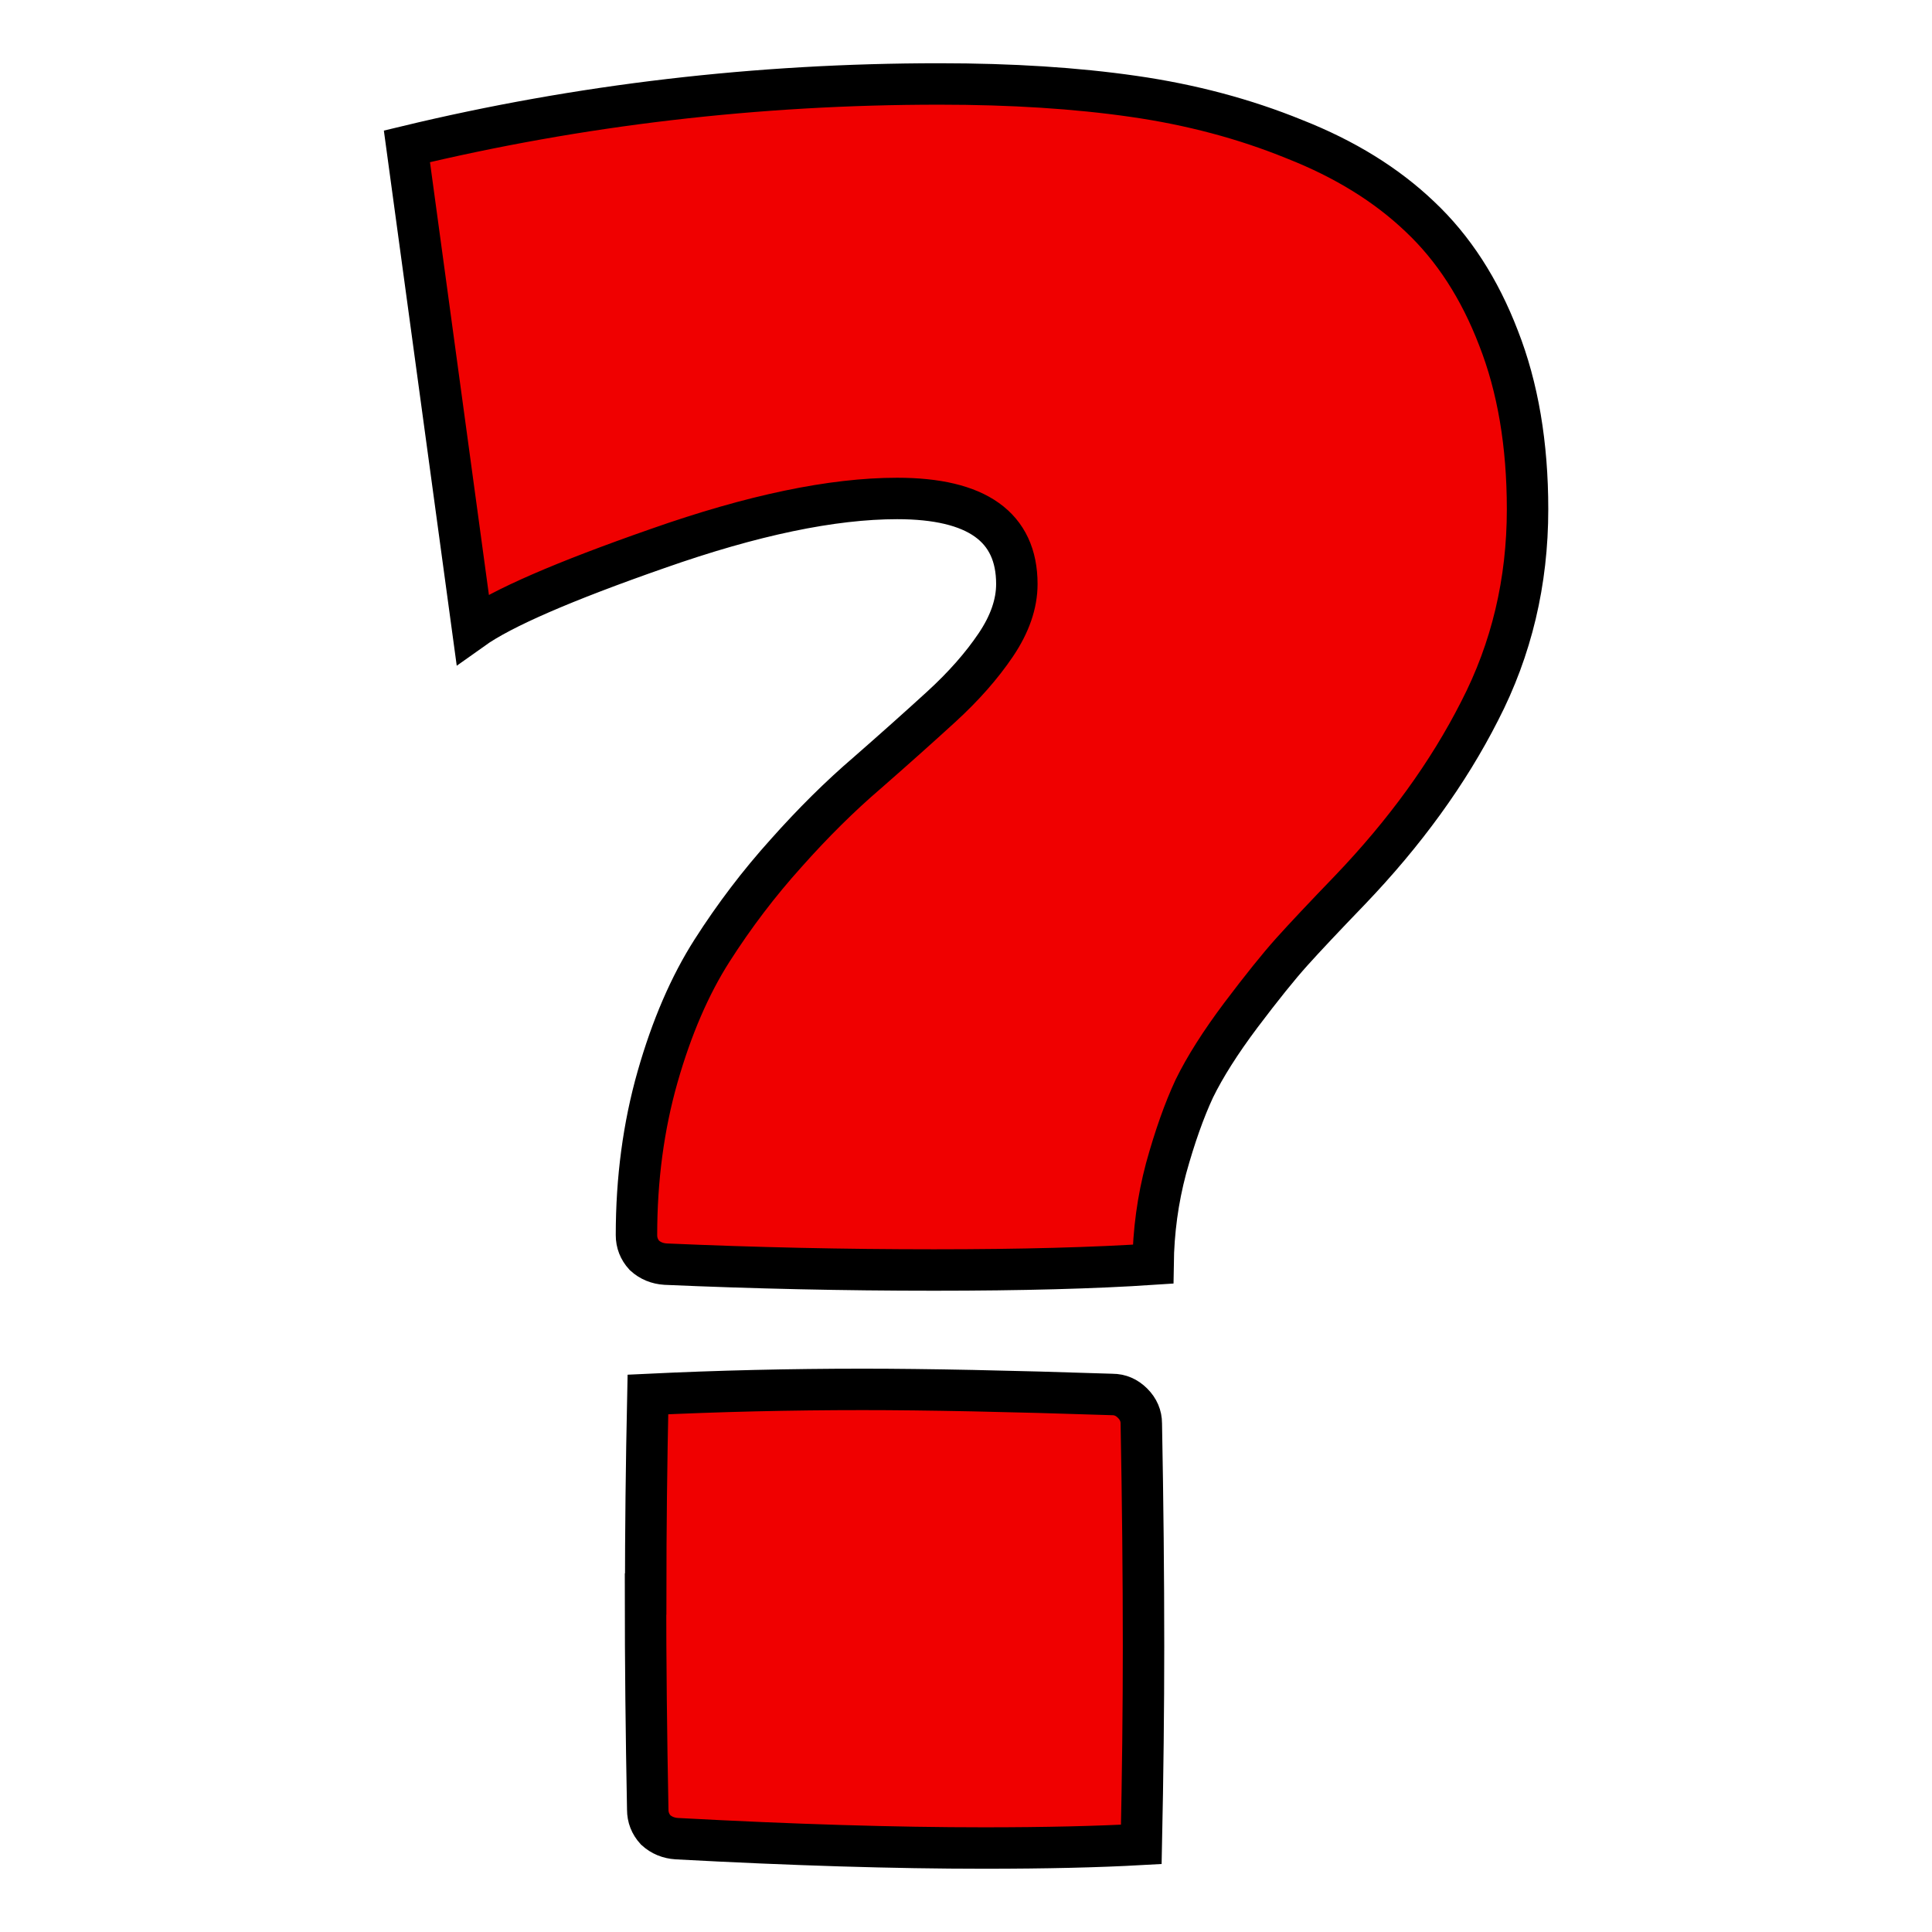
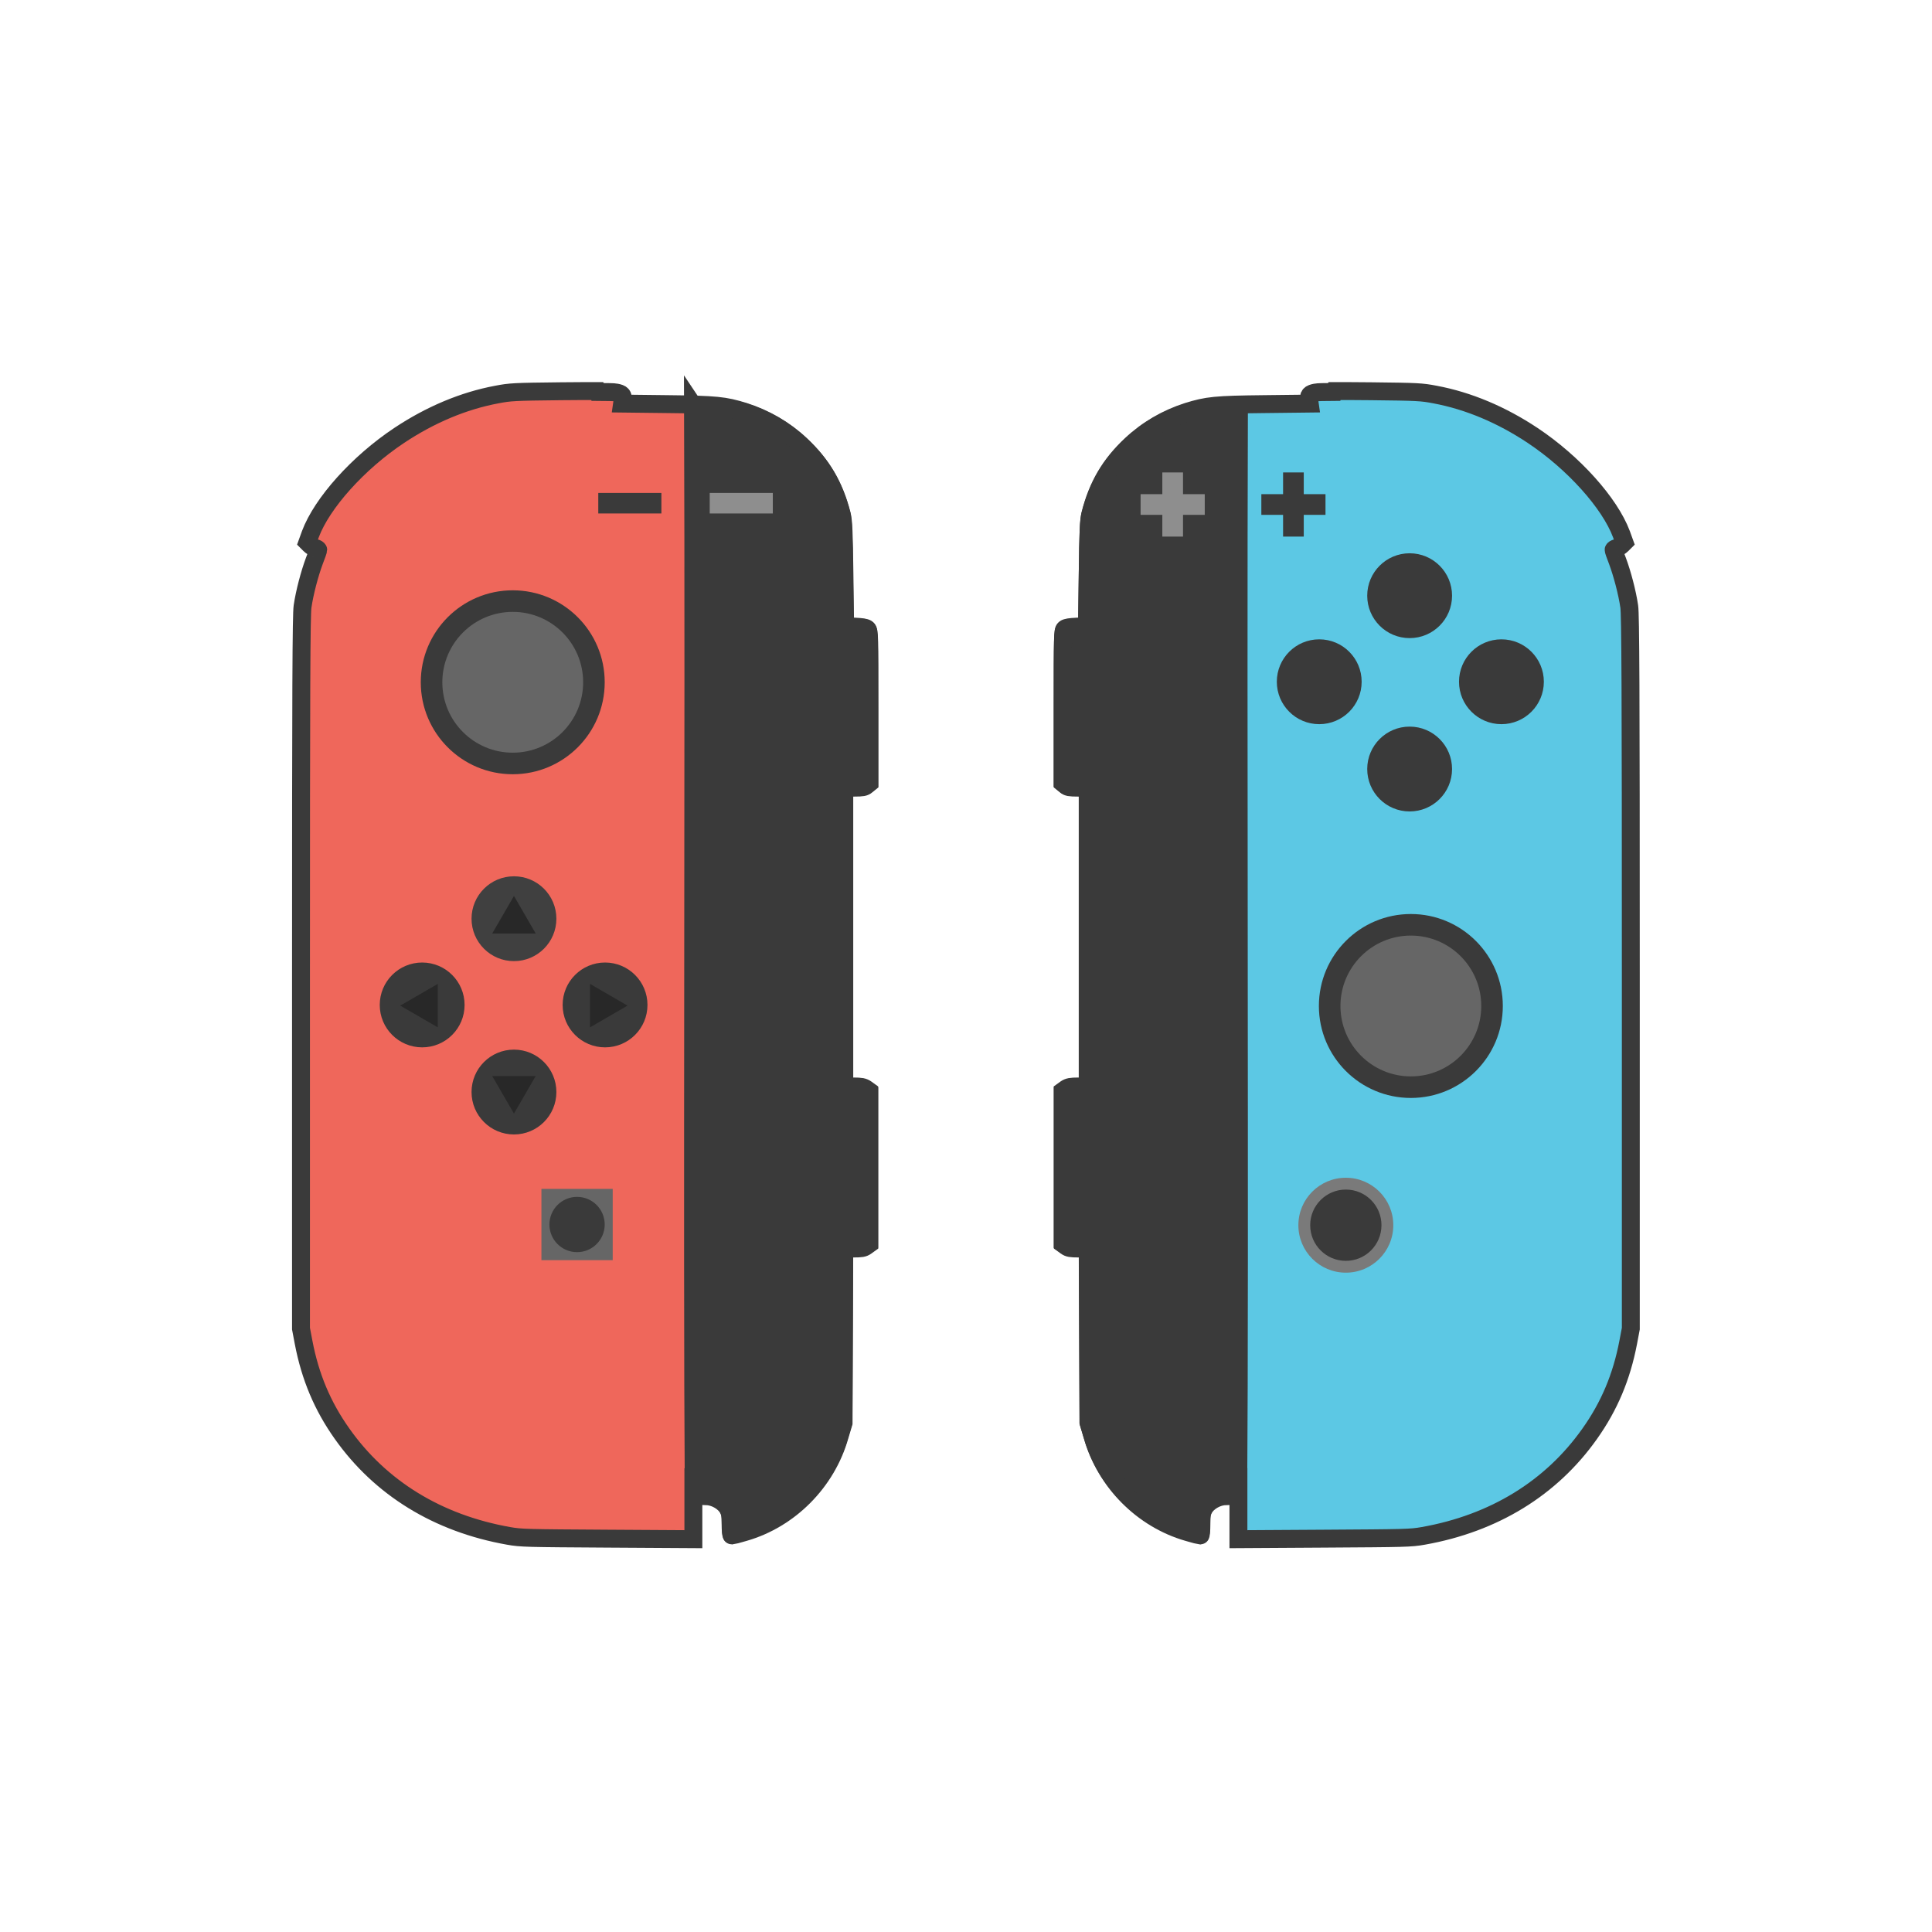
<svg xmlns="http://www.w3.org/2000/svg" width="42" height="42" viewBox="0 0 11.113 11.113" version="1.1" id="svg4925">
  <defs id="defs4919" />
  <g id="layer1" transform="translate(0,-285.8875)">
-     <g aria-label="?" style="font-style:normal;font-variant:normal;font-weight:normal;font-stretch:normal;font-size:18.723px;line-height:1.25;font-family:Digitalt;-inkscape-font-specification:Digitalt;letter-spacing:0px;word-spacing:0px;fill:#f00000;fill-opacity:1;stroke:#000000;stroke-width:0.261;stroke-miterlimit:4;stroke-dasharray:none;stroke-opacity:1" id="text4825" transform="matrix(0.913161,0,0,0.913161,1.938809,25.3087)">
-       <path d="m 1.944,295.4 q 0,-0.599 0.014,-1.257 0.667,-0.032 1.353,-0.032 0.603,0 1.572,0.032 0.073,0 0.128,0.055 0.055,0.055 0.055,0.128 0.014,0.741 0.014,1.403 0,0.59 -0.014,1.248 -0.411,0.023 -0.992,0.023 -0.841,0 -1.934,-0.059 -0.078,-0.005 -0.133,-0.055 -0.05,-0.055 -0.05,-0.128 -0.014,-0.718 -0.014,-1.358 z m -1.504,-9.119 q 1.632,-0.393 3.355,-0.393 0.681,0 1.221,0.078 0.544,0.078 1.015,0.27 0.475,0.187 0.791,0.489 0.315,0.297 0.494,0.763 0.183,0.466 0.183,1.079 0,0.686 -0.302,1.271 -0.297,0.585 -0.818,1.129 -0.242,0.251 -0.366,0.389 -0.123,0.137 -0.32,0.398 -0.192,0.256 -0.293,0.462 -0.096,0.206 -0.178,0.503 -0.078,0.293 -0.082,0.603 -0.553,0.037 -1.38,0.037 -0.85,0 -1.691,-0.037 -0.078,-0.005 -0.133,-0.055 -0.05,-0.055 -0.05,-0.128 0,-0.53 0.133,-0.997 0.133,-0.466 0.343,-0.795 0.21,-0.329 0.466,-0.613 0.256,-0.288 0.512,-0.507 0.256,-0.224 0.466,-0.416 0.21,-0.192 0.343,-0.389 0.133,-0.197 0.133,-0.384 0,-0.539 -0.754,-0.539 -0.613,0 -1.508,0.315 -0.891,0.311 -1.166,0.507 z" style="fill:#f00000;fill-opacity:1;stroke:#000000;stroke-width:0.261;stroke-miterlimit:4;stroke-dasharray:none;stroke-opacity:1" id="path4827" />
+     <g id="g5555" transform="translate(-0.02566855,-1.3888992e-6)">
+       <g transform="translate(-3.789783)" id="g5517">
+         <path style="fill:#5cc8e4;fill-opacity:1;stroke:#3a3a3a;stroke-width:0.103;stroke-miterlimit:4;stroke-dasharray:none;stroke-opacity:1" d="m 11.49,288.142 c -0.057,3.7e-4 -0.097,9.4e-4 -0.105,0.003 -0.035,0.006 -0.044,0.016 -0.039,0.043 l 0.003,0.021 -0.259,0.003 c -0.284,0.003 -0.33,0.008 -0.443,0.043 -0.122,0.039 -0.232,0.103 -0.325,0.19 -0.122,0.114 -0.193,0.235 -0.235,0.4 -0.009,0.037 -0.012,0.097 -0.015,0.345 l -0.004,0.3 -0.058,0.002 c -0.041,0.002 -0.062,0.005 -0.07,0.012 -0.012,0.01 -0.012,0.039 -0.012,0.448 v 0.437 l 0.015,0.013 c 0.012,0.011 0.024,0.013 0.072,0.013 h 0.057 v 0.861 0.861 h -0.054 c -0.044,0 -0.057,0.003 -0.072,0.013 l -0.018,0.013 v 0.438 0.438 l 0.018,0.013 c 0.015,0.011 0.028,0.013 0.072,0.013 h 0.054 l 0.002,0.502 0.002,0.501 0.023,0.077 c 0.075,0.263 0.287,0.476 0.548,0.552 0.036,0.011 0.069,0.019 0.072,0.019 0.003,0 0.006,-0.028 0.006,-0.063 0,-0.053 0.003,-0.068 0.016,-0.092 0.021,-0.039 0.076,-0.071 0.124,-0.071 0.027,0 0.036,-0.003 0.054,-0.019 l 0.02,-0.019 v 0.144 0.145 l 0.493,-0.003 c 0.467,-0.003 0.497,-0.003 0.57,-0.016 0.407,-0.072 0.737,-0.275 0.958,-0.588 0.112,-0.158 0.183,-0.326 0.221,-0.525 l 0.015,-0.079 v -2.048 c 0,-1.642 -0.002,-2.06 -0.009,-2.106 -0.012,-0.082 -0.041,-0.19 -0.067,-0.26 -0.013,-0.033 -0.023,-0.062 -0.023,-0.066 0,-0.003 0.008,-0.008 0.016,-0.01 0.009,-0.002 0.023,-0.01 0.032,-0.019 l 0.014,-0.014 -0.017,-0.047 c -0.067,-0.179 -0.275,-0.411 -0.511,-0.568 -0.179,-0.119 -0.369,-0.199 -0.561,-0.235 -0.078,-0.015 -0.1,-0.016 -0.368,-0.019 -0.078,-9.4e-4 -0.153,-9.4e-4 -0.21,-9.4e-4 z" id="path6-2-9-6-7-2" />
+         <path style="fill:#3a3a3a;fill-opacity:1;stroke:#3a3a3a;stroke-width:0.103;stroke-miterlimit:4;stroke-dasharray:none;stroke-opacity:1" d="m 10.942,288.217 c -0.007,1.91 0.006,4.822 -0.004,6.239 l -0.02,0.019 c -0.017,0.016 -0.026,0.019 -0.053,0.019 -0.047,0 -0.103,0.032 -0.124,0.071 -0.013,0.024 -0.015,0.039 -0.015,0.092 0,0.035 -0.003,0.063 -0.006,0.063 -0.003,0 -0.036,-0.008 -0.072,-0.019 -0.261,-0.075 -0.473,-0.289 -0.548,-0.552 l -0.023,-0.077 -0.002,-0.501 -0.002,-0.502 h -0.054 c -0.044,0 -0.057,-0.002 -0.072,-0.013 l -0.018,-0.013 v -0.438 -0.438 l 0.018,-0.013 c 0.015,-0.011 0.028,-0.014 0.072,-0.014 h 0.054 v -0.861 -0.861 h -0.057 c -0.048,0 -0.059,-0.002 -0.072,-0.013 l -0.016,-0.013 v -0.437 c 0,-0.408 7.144e-4,-0.438 0.012,-0.448 0.008,-0.007 0.029,-0.01 0.07,-0.012 l 0.058,-0.002 0.004,-0.3 c 0.003,-0.248 0.006,-0.308 0.015,-0.345 0.042,-0.165 0.114,-0.286 0.235,-0.4 0.093,-0.088 0.203,-0.151 0.325,-0.19 0.083,-0.026 0.16,-0.034 0.294,-0.038 z" id="path6-2-9-6-7-0-4" />
+       </g>
+       <circle r="0.529" cy="291.674" cx="8.141" id="path4913-2" style="opacity:1;vector-effect:none;fill:#3a3a3a;fill-opacity:1;stroke:none;stroke-width:0.106;stroke-linecap:round;stroke-linejoin:round;stroke-miterlimit:4;stroke-dasharray:none;stroke-dashoffset:0;stroke-opacity:1;paint-order:normal" />
+       <circle r="0.405" cy="291.674" cx="8.141" id="path4913-7-8" style="opacity:1;vector-effect:none;fill:#666666;fill-opacity:1;stroke:none;stroke-width:0.081;stroke-linecap:round;stroke-linejoin:round;stroke-miterlimit:4;stroke-dasharray:none;stroke-dashoffset:0;stroke-opacity:1;paint-order:normal" />
+       <circle r="0.244" cy="289.314" cx="8.134" id="path4932-9" style="opacity:1;vector-effect:none;fill:#3a3a3a;fill-opacity:1;stroke:none;stroke-width:0.108;stroke-linecap:round;stroke-linejoin:round;stroke-miterlimit:4;stroke-dasharray:none;stroke-dashoffset:0;stroke-opacity:1;paint-order:normal" />
+       <circle r="0.244" cy="290.311" cx="8.134" id="path4932-9-3" style="opacity:1;vector-effect:none;fill:#3a3a3a;fill-opacity:1;stroke:none;stroke-width:0.108;stroke-linecap:round;stroke-linejoin:round;stroke-miterlimit:4;stroke-dasharray:none;stroke-dashoffset:0;stroke-opacity:1;paint-order:normal" />
+       <circle r="0.244" cy="289.809" cx="8.662" id="path4932-9-3-6" style="opacity:1;vector-effect:none;fill:#3a3a3a;fill-opacity:1;stroke:none;stroke-width:0.108;stroke-linecap:round;stroke-linejoin:round;stroke-miterlimit:4;stroke-dasharray:none;stroke-dashoffset:0;stroke-opacity:1;paint-order:normal" />
+       <circle r="0.244" cy="289.809" cx="7.614" id="path4932-9-3-6-8" style="opacity:1;vector-effect:none;fill:#3a3a3a;fill-opacity:1;stroke:none;stroke-width:0.108;stroke-linecap:round;stroke-linejoin:round;stroke-miterlimit:4;stroke-dasharray:none;stroke-dashoffset:0;stroke-opacity:1;paint-order:normal" />
+       <circle r="0.273" cy="292.935" cx="7.767" id="path5072" style="opacity:1;vector-effect:none;fill:#7a7a7a;fill-opacity:1;stroke:none;stroke-width:0.107;stroke-linecap:round;stroke-linejoin:round;stroke-miterlimit:4;stroke-dasharray:none;stroke-dashoffset:0;stroke-opacity:1;paint-order:normal" />
+       <circle r="0.205" cy="292.935" cx="7.767" id="path5072-0" style="opacity:1;vector-effect:none;fill:#3a3a3a;fill-opacity:1;stroke:none;stroke-width:0.081;stroke-linecap:round;stroke-linejoin:round;stroke-miterlimit:4;stroke-dasharray:none;stroke-dashoffset:0;stroke-opacity:1;paint-order:normal" />
+       <g id="g5361">
+         <rect style="opacity:1;vector-effect:none;fill:#3a3a3a;fill-opacity:1;stroke:none;stroke-width:0.108;stroke-linecap:round;stroke-linejoin:round;stroke-miterlimit:4;stroke-dasharray:none;stroke-dashoffset:0;stroke-opacity:1;paint-order:normal" id="rect5091" width="0.119" height="0.369" x="7.406" y="288.605" />
+         <rect style="opacity:1;vector-effect:none;fill:#3a3a3a;fill-opacity:1;stroke:none;stroke-width:0.108;stroke-linecap:round;stroke-linejoin:round;stroke-miterlimit:4;stroke-dasharray:none;stroke-dashoffset:0;stroke-opacity:1;paint-order:normal" id="rect5091-2" width="0.119" height="0.369" x="-288.849" y="7.281" transform="rotate(-90)" />
+       </g>
+       <g style="fill:#8e8e8e;fill-opacity:1" transform="translate(-0.6945313)" id="g5361-2">
+         <rect style="opacity:1;vector-effect:none;fill:#8e8e8e;fill-opacity:1;stroke:none;stroke-width:0.108;stroke-linecap:round;stroke-linejoin:round;stroke-miterlimit:4;stroke-dasharray:none;stroke-dashoffset:0;stroke-opacity:1;paint-order:normal" id="rect5091-5" width="0.119" height="0.369" x="7.406" y="288.605" />
+         <rect style="opacity:1;vector-effect:none;fill:#8e8e8e;fill-opacity:1;stroke:none;stroke-width:0.108;stroke-linecap:round;stroke-linejoin:round;stroke-miterlimit:4;stroke-dasharray:none;stroke-dashoffset:0;stroke-opacity:1;paint-order:normal" id="rect5091-2-8" width="0.119" height="0.369" x="-288.849" y="7.281" transform="rotate(-90)" />
+       </g>
+     </g>
+     <g id="g5536" transform="translate(-0.02566855,-1.3888992e-6)">
+       <g id="g5474">
+         <path style="fill:#ef675b;fill-opacity:1;stroke:#3a3a3a;stroke-width:0.103;stroke-miterlimit:4;stroke-dasharray:none;stroke-opacity:1" d="m 3.463,288.142 c 0.057,3.7e-4 0.097,9.4e-4 0.105,0.003 0.035,0.006 0.044,0.016 0.039,0.043 l -0.003,0.021 0.259,0.003 c 0.284,0.003 0.33,0.008 0.443,0.043 0.122,0.039 0.232,0.103 0.325,0.19 0.122,0.114 0.193,0.235 0.235,0.4 0.009,0.037 0.012,0.097 0.015,0.345 l 0.004,0.3 0.058,0.002 c 0.041,0.002 0.062,0.005 0.07,0.012 0.012,0.01 0.012,0.039 0.012,0.448 v 0.437 l -0.015,0.013 c -0.012,0.011 -0.024,0.013 -0.072,0.013 h -0.057 v 0.861 0.861 h 0.054 c 0.044,0 0.057,0.003 0.072,0.013 l 0.018,0.013 v 0.438 0.438 l -0.018,0.013 c -0.015,0.011 -0.028,0.013 -0.072,0.013 h -0.054 l -0.002,0.502 -0.002,0.501 -0.023,0.077 c -0.075,0.263 -0.287,0.476 -0.548,0.552 -0.036,0.011 -0.069,0.019 -0.072,0.019 -0.003,0 -0.006,-0.028 -0.006,-0.063 0,-0.053 -0.003,-0.068 -0.016,-0.092 -0.021,-0.039 -0.076,-0.071 -0.124,-0.071 -0.027,0 -0.036,-0.003 -0.054,-0.019 l -0.02,-0.019 v 0.144 0.145 l -0.493,-0.003 c -0.467,-0.003 -0.497,-0.003 -0.57,-0.016 -0.407,-0.072 -0.737,-0.275 -0.958,-0.588 -0.112,-0.158 -0.183,-0.326 -0.221,-0.525 l -0.015,-0.079 v -2.048 c 0,-1.642 0.002,-2.06 0.009,-2.106 0.012,-0.082 0.041,-0.19 0.067,-0.26 0.013,-0.033 0.023,-0.062 0.023,-0.066 0,-0.003 -0.008,-0.008 -0.016,-0.01 -0.009,-0.002 -0.023,-0.01 -0.032,-0.019 l -0.014,-0.014 0.017,-0.047 c 0.067,-0.179 0.275,-0.411 0.511,-0.568 0.179,-0.119 0.369,-0.199 0.561,-0.235 0.078,-0.015 0.1,-0.016 0.368,-0.019 0.078,-9.4e-4 0.153,-9.4e-4 0.21,-9.4e-4 z" id="path6-2-9-6-7" />
+         <path style="fill:#3a3a3a;fill-opacity:1;stroke:#3a3a3a;stroke-width:0.103;stroke-miterlimit:4;stroke-dasharray:none;stroke-opacity:1" d="m 4.012,288.217 c 0.007,1.91 -0.006,4.822 0.004,6.239 l 0.02,0.019 c 0.017,0.016 0.026,0.019 0.053,0.019 0.047,0 0.103,0.032 0.124,0.071 0.013,0.024 0.016,0.039 0.016,0.092 0,0.035 0.003,0.063 0.006,0.063 0.003,0 0.036,-0.008 0.072,-0.019 0.261,-0.075 0.473,-0.289 0.548,-0.552 l 0.023,-0.077 0.002,-0.501 0.002,-0.502 h 0.054 c 0.044,0 0.057,-0.002 0.072,-0.013 l 0.018,-0.013 v -0.438 -0.438 l -0.018,-0.013 c -0.015,-0.011 -0.028,-0.014 -0.072,-0.014 h -0.054 v -0.861 -0.861 h 0.057 c 0.048,0 0.059,-0.002 0.072,-0.013 l 0.016,-0.013 v -0.437 c 0,-0.408 -7.144e-4,-0.438 -0.012,-0.448 -0.008,-0.007 -0.029,-0.01 -0.07,-0.012 l -0.058,-0.002 -0.004,-0.3 c -0.003,-0.248 -0.006,-0.308 -0.015,-0.345 -0.042,-0.165 -0.114,-0.286 -0.235,-0.4 -0.093,-0.088 -0.203,-0.151 -0.325,-0.19 -0.083,-0.026 -0.16,-0.034 -0.294,-0.038 z" id="path6-2-9-6-7-0" />
+       </g>
+       <circle r="0.529" cy="289.812" cx="2.975" id="path4913" style="opacity:1;vector-effect:none;fill:#3a3a3a;fill-opacity:1;stroke:none;stroke-width:0.106;stroke-linecap:round;stroke-linejoin:round;stroke-miterlimit:4;stroke-dasharray:none;stroke-dashoffset:0;stroke-opacity:1;paint-order:normal" />
+       <circle r="0.405" cy="289.812" cx="2.975" id="path4913-7" style="opacity:1;vector-effect:none;fill:#666666;fill-opacity:1;stroke:none;stroke-width:0.081;stroke-linecap:round;stroke-linejoin:round;stroke-miterlimit:4;stroke-dasharray:none;stroke-dashoffset:0;stroke-opacity:1;paint-order:normal" />
+       <circle r="0.244" cy="291.172" cx="2.982" id="path4932" style="opacity:1;vector-effect:none;fill:#404040;fill-opacity:1;stroke:none;stroke-width:0.108;stroke-linecap:round;stroke-linejoin:round;stroke-miterlimit:4;stroke-dasharray:none;stroke-dashoffset:0;stroke-opacity:1;paint-order:normal" />
+       <circle r="0.244" cy="292.169" cx="2.982" id="path4932-5" style="opacity:1;vector-effect:none;fill:#3a3a3a;fill-opacity:1;stroke:none;stroke-width:0.108;stroke-linecap:round;stroke-linejoin:round;stroke-miterlimit:4;stroke-dasharray:none;stroke-dashoffset:0;stroke-opacity:1;paint-order:normal" />
+       <circle r="0.244" cy="291.668" cx="3.506" id="path4932-5-4" style="opacity:1;vector-effect:none;fill:#3a3a3a;fill-opacity:1;stroke:none;stroke-width:0.108;stroke-linecap:round;stroke-linejoin:round;stroke-miterlimit:4;stroke-dasharray:none;stroke-dashoffset:0;stroke-opacity:1;paint-order:normal" />
+       <circle r="0.244" cy="291.668" cx="2.454" id="path4932-5-4-8" style="opacity:1;vector-effect:none;fill:#3a3a3a;fill-opacity:1;stroke:none;stroke-width:0.108;stroke-linecap:round;stroke-linejoin:round;stroke-miterlimit:4;stroke-dasharray:none;stroke-dashoffset:0;stroke-opacity:1;paint-order:normal" />
+       <rect y="292.726" x="3.14" height="0.41" width="0.41" id="rect4981" style="opacity:1;vector-effect:none;fill:#666666;fill-opacity:1;stroke:none;stroke-width:0.119;stroke-linecap:round;stroke-linejoin:round;stroke-miterlimit:4;stroke-dasharray:none;stroke-dashoffset:0;stroke-opacity:1;paint-order:normal" />
+       <rect y="288.723" x="3.467" height="0.118" width="0.363" id="rect4985" style="opacity:1;vector-effect:none;fill:#3a3a3a;fill-opacity:1;stroke:none;stroke-width:0.11;stroke-linecap:round;stroke-linejoin:round;stroke-miterlimit:4;stroke-dasharray:none;stroke-dashoffset:0;stroke-opacity:1;paint-order:normal" />
+       <circle r="0.159" cy="292.931" cx="3.345" id="path5346" style="opacity:1;vector-effect:none;fill:#3a3a3a;fill-opacity:1;stroke:none;stroke-width:0.103;stroke-linecap:round;stroke-linejoin:round;stroke-miterlimit:4;stroke-dasharray:none;stroke-dashoffset:0;stroke-opacity:1;paint-order:normal" />
+       <rect y="288.723" x="4.108" height="0.118" width="0.363" id="rect4985-6" style="opacity:1;vector-effect:none;fill:#8e8e8e;fill-opacity:1;stroke:none;stroke-width:0.11;stroke-linecap:round;stroke-linejoin:round;stroke-miterlimit:4;stroke-dasharray:none;stroke-dashoffset:0;stroke-opacity:1;paint-order:normal" />
+       <path d="m 2.982,291.041 0.125,0.216 -0.25,0 z" id="path5401" style="opacity:1;vector-effect:none;fill:#282828;fill-opacity:1;stroke:none;stroke-width:0.081;stroke-linecap:round;stroke-linejoin:round;stroke-miterlimit:4;stroke-dasharray:none;stroke-dashoffset:0;stroke-opacity:1;paint-order:normal" />
+       <path transform="scale(1,-1)" d="m 2.982,-292.293 0.125,0.216 -0.25,0 z" id="path5401-2" style="opacity:1;vector-effect:none;fill:#282828;fill-opacity:1;stroke:none;stroke-width:0.081;stroke-linecap:round;stroke-linejoin:round;stroke-miterlimit:4;stroke-dasharray:none;stroke-dashoffset:0;stroke-opacity:1;paint-order:normal" />
+       <path transform="rotate(90,2.649225,291.9891)" d="m 2.332,291.003 0.125,0.216 -0.25,0 z" id="path5401-8" style="opacity:1;vector-effect:none;fill:#282828;fill-opacity:1;stroke:none;stroke-width:0.081;stroke-linecap:round;stroke-linejoin:round;stroke-miterlimit:4;stroke-dasharray:none;stroke-dashoffset:0;stroke-opacity:1;paint-order:normal" />
+       <path transform="matrix(0,1,1,0,294.5828,289.3399)" d="m 2.332,-292.255 0.125,0.216 -0.25,0 z" id="path5401-2-4" style="opacity:1;vector-effect:none;fill:#282828;fill-opacity:1;stroke:none;stroke-width:0.081;stroke-linecap:round;stroke-linejoin:round;stroke-miterlimit:4;stroke-dasharray:none;stroke-dashoffset:0;stroke-opacity:1;paint-order:normal" />
    </g>
  </g>
</svg>
